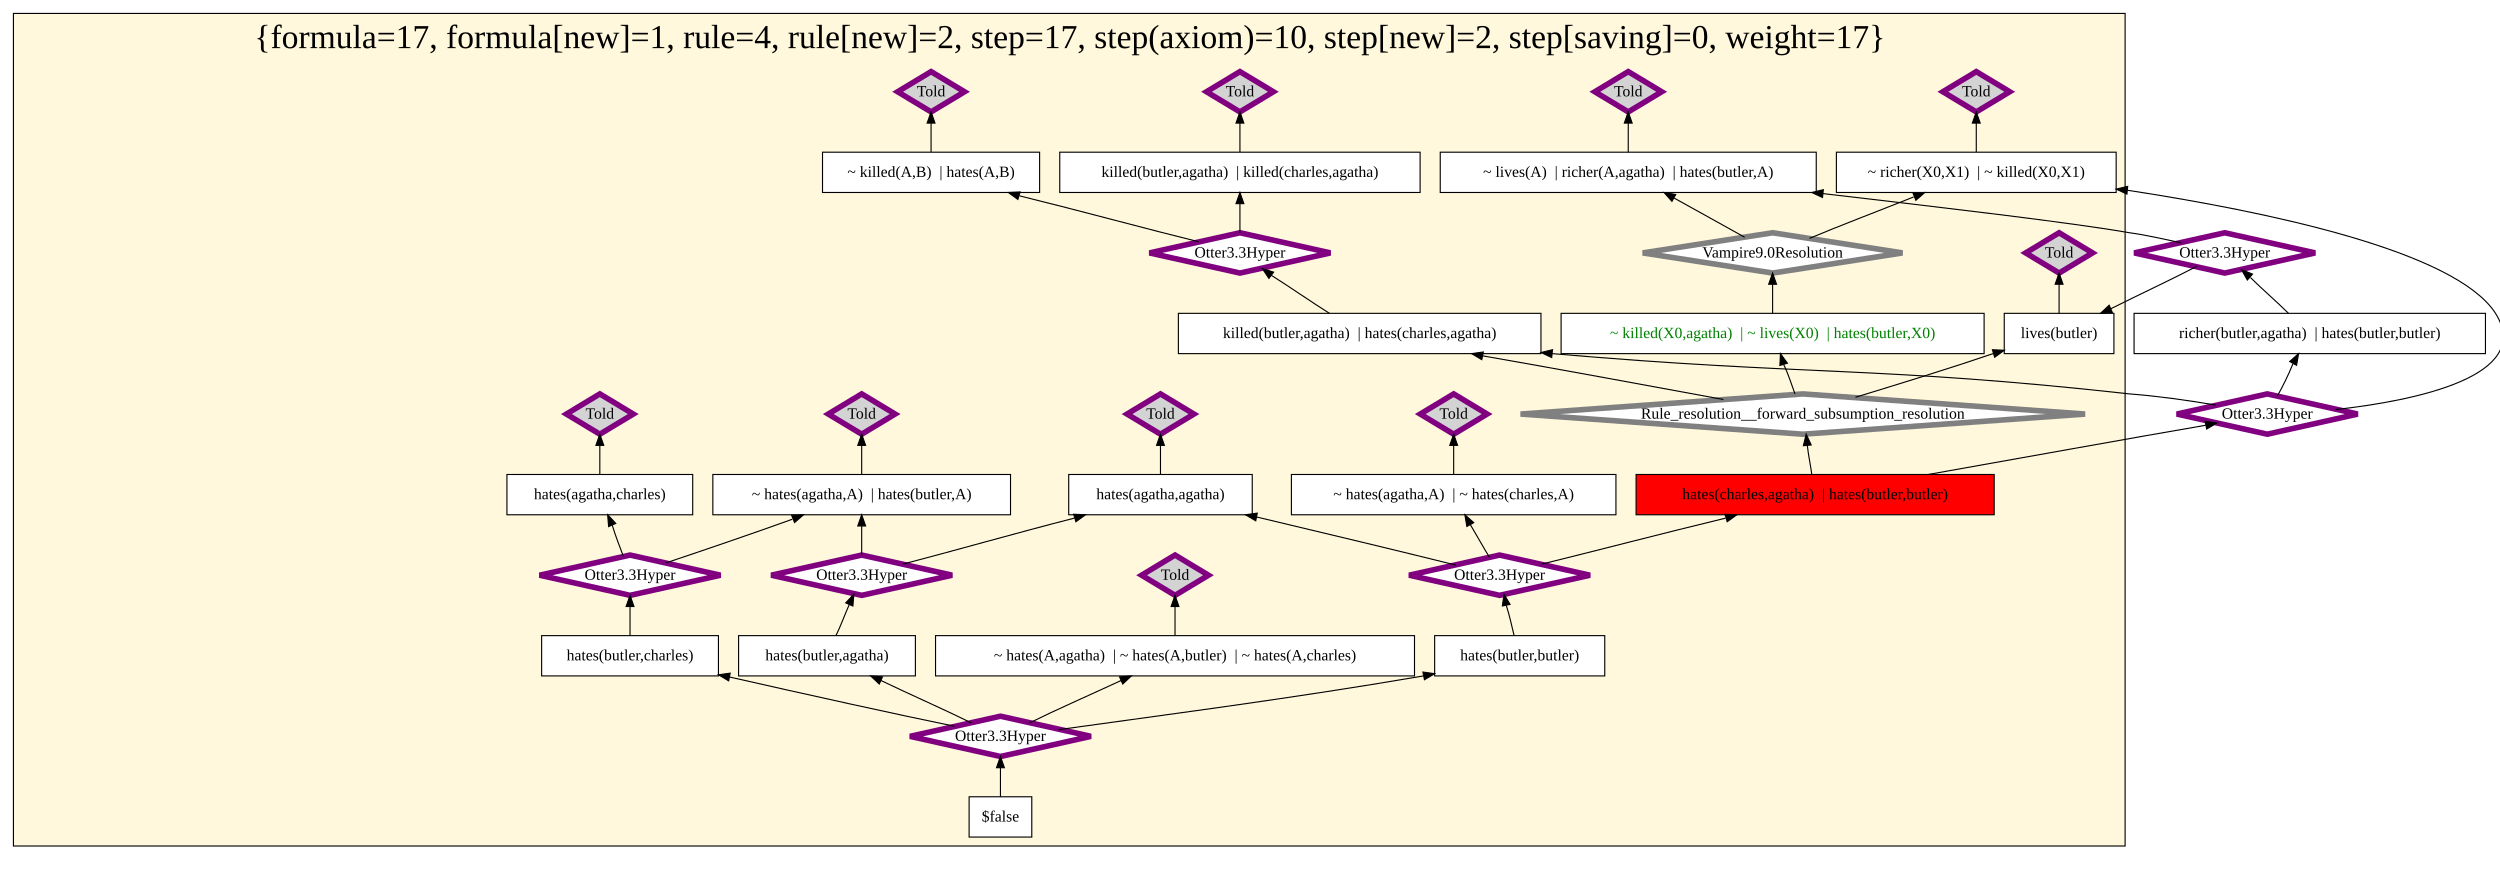
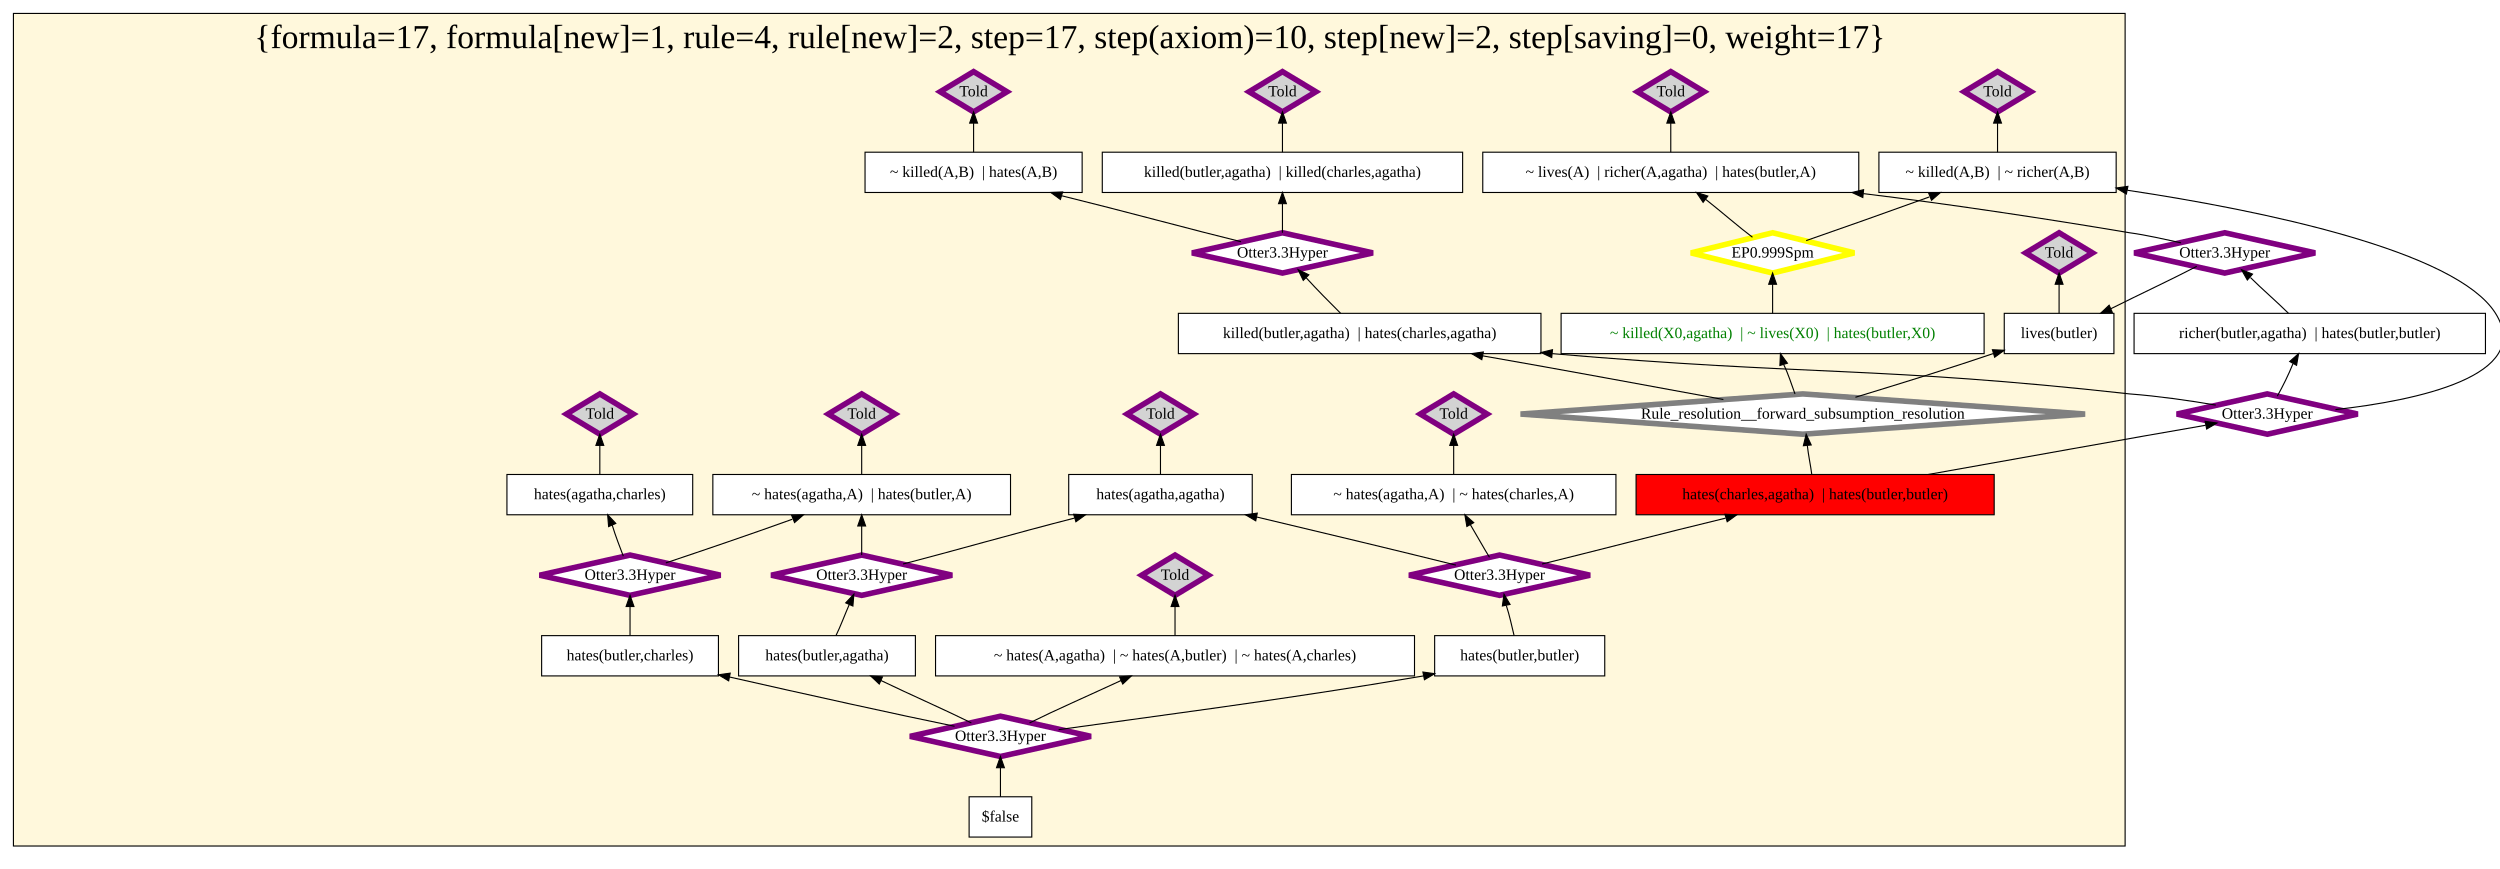
<svg xmlns="http://www.w3.org/2000/svg" xmlns:xlink="http://www.w3.org/1999/xlink" width="2234pt" height="776pt" viewBox="0.00 0.00 2234.00 776.00">
  <g id="graph0" class="graph" transform="scale(1 1) rotate(0) translate(4 772)">
    <polygon style="fill:white;stroke:white;" points="-4,4 -4,-772 2230,-772 2230,4 -4,4" />
    <g id="cluster2" class="cluster">
      <polygon style="fill:cornsilk;stroke:black;" points="8,-16 8,-760 1895,-760 1895,-16 8,-16" />
      <text text-anchor="middle" x="952" y="-729" style="font-family:Times New Roman;font-size:30.00;">{formula=17, formula[new]=1, rule=4, rule[new]=2, step=17, step(axiom)=10, step[new]=2, step[saving]=0, weight=17}</text>
    </g>
    <g id="node1" class="node">
      <a xlink:href="http://inference-web.org/proofs/tptp/Solutions/PUZ/PUZ001-1/Vampire---9.0/answer.owl#ns_2_conclusion" xlink:title="lives(butler)">
        <polygon style="fill:white;stroke:black;" points="1885,-492 1787,-492 1787,-456 1885,-456 1885,-492" />
        <text text-anchor="middle" x="1836" y="-469.9" style="font-family:Times New Roman;font-size:14.00;">lives(butler)</text>
      </a>
    </g>
-     <g id="node54" class="node">
+     <g id="node74" class="node">
      <a xlink:href="http://browser.inference-web.org/iwbrowser/BrowseNodeSet?url=http%3A%2F%2Finference-web.org%2Fproofs%2Ftptp%2FSolutions%2FPUZ%2FPUZ001-1%2FOtter---3.3%2Fanswer.owl%23ns_8" xlink:title="Told">
        <polygon style="fill:lightgrey;stroke:purple;stroke-width:5;" points="1836,-564 1806.12,-546 1836,-528 1865.88,-546 1836,-564" />
        <text text-anchor="middle" x="1836" y="-541.9" style="font-family:Times New Roman;font-size:14.00;">Told</text>
      </a>
    </g>
-     <g id="edge50" class="edge">
+     <g id="edge78" class="edge">
      <path style="fill:none;stroke:black;" d="M1836,-492C1836,-500 1836,-509 1836,-518" />
      <polygon style="fill:black;stroke:black;" points="1832.5,-518 1836,-528 1839.5,-518 1832.5,-518" />
    </g>
    <g id="node2" class="node">
      <a xlink:href="http://inference-web.org/proofs/tptp/Solutions/PUZ/PUZ001-1/Vampire---9.0/answer.owl#ns_35_conclusion" xlink:title="hates(charles,agatha)  | hates(butler,butler)">
        <polygon style="fill:red;stroke:black;" points="1778,-348 1458,-348 1458,-312 1778,-312 1778,-348" />
        <text text-anchor="middle" x="1618" y="-325.9" style="font-family:Times New Roman;font-size:14.00;">hates(charles,agatha)  | hates(butler,butler)</text>
      </a>
    </g>
    <g id="node60" class="node">
+       <a xlink:href="http://browser.inference-web.org/iwbrowser/BrowseNodeSet?url=http%3A%2F%2Finference-web.org%2Fproofs%2Ftptp%2FSolutions%2FPUZ%2FPUZ001-1%2FOtter---3.3%2Fanswer.owl%23ns_20" xlink:title="Otter3.3Hyper">
+         <polygon style="fill:white;stroke:purple;stroke-width:5;" points="2022,-420 1941.2,-402 2022,-384 2102.8,-402 2022,-420" />
+         <text text-anchor="middle" x="2022" y="-397.9" style="font-family:Times New Roman;font-size:14.00;">Otter3.3Hyper</text>
+       </a>
+     </g>
+     <g id="edge56" class="edge">
+       <path style="fill:none;stroke:black;" d="M1719,-348C1798,-362 1903,-381 1967,-392" />
+       <polygon style="fill:black;stroke:black;" points="1966.51,-395.471 1977,-394 1967.88,-388.607 1966.51,-395.471" />
+     </g>
+     <g id="node69" class="node">
      <a xlink:href="http://browser.inference-web.org/iwbrowser/BrowseNodeSet?url=http%3A%2F%2Finference-web.org%2Fproofs%2Ftptp%2FSolutions%2FPUZ%2FPUZ001-1%2FVampire---9.0%2Fanswer.owl%23ns_35" xlink:title="Rule_resolution__forward_subsumption_resolution">
        <polygon style="fill:white;stroke:grey;stroke-width:5;" points="1607,-420 1354.76,-402 1607,-384 1859.24,-402 1607,-420" />
        <text text-anchor="middle" x="1607" y="-397.9" style="font-family:Times New Roman;font-size:14.00;">Rule_resolution__forward_subsumption_resolution</text>
      </a>
    </g>
-     <g id="edge58" class="edge">
+     <g id="edge70" class="edge">
      <path style="fill:none;stroke:black;" d="M1615,-348C1614,-356 1612,-365 1611,-374" />
      <polygon style="fill:black;stroke:black;" points="1607.51,-373.701 1610,-384 1614.48,-374.398 1607.51,-373.701" />
-     </g>
-     <g id="node75" class="node">
-       <a xlink:href="http://browser.inference-web.org/iwbrowser/BrowseNodeSet?url=http%3A%2F%2Finference-web.org%2Fproofs%2Ftptp%2FSolutions%2FPUZ%2FPUZ001-1%2FOtter---3.3%2Fanswer.owl%23ns_20" xlink:title="Otter3.3Hyper">
-         <polygon style="fill:white;stroke:purple;stroke-width:5;" points="2022,-420 1941.2,-402 2022,-384 2102.8,-402 2022,-420" />
-         <text text-anchor="middle" x="2022" y="-397.9" style="font-family:Times New Roman;font-size:14.00;">Otter3.3Hyper</text>
-       </a>
-     </g>
-     <g id="edge78" class="edge">
-       <path style="fill:none;stroke:black;" d="M1719,-348C1798,-362 1903,-381 1967,-392" />
-       <polygon style="fill:black;stroke:black;" points="1966.51,-395.471 1977,-394 1967.88,-388.607 1966.51,-395.471" />
    </g>
    <g id="node3" class="node">
      <a xlink:href="http://inference-web.org/proofs/tptp/Solutions/PUZ/PUZ001-1/Otter---3.3/answer.owl#ns_18_conclusion" xlink:title="killed(butler,agatha)  | hates(charles,agatha)">
        <polygon style="fill:white;stroke:black;" points="1373,-492 1049,-492 1049,-456 1373,-456 1373,-492" />
        <text text-anchor="middle" x="1211" y="-469.9" style="font-family:Times New Roman;font-size:14.00;">killed(butler,agatha)  | hates(charles,agatha)</text>
      </a>
    </g>
-     <g id="node46" class="node">
+     <g id="node76" class="node">
      <a xlink:href="http://browser.inference-web.org/iwbrowser/BrowseNodeSet?url=http%3A%2F%2Finference-web.org%2Fproofs%2Ftptp%2FSolutions%2FPUZ%2FPUZ001-1%2FOtter---3.3%2Fanswer.owl%23ns_18" xlink:title="Otter3.3Hyper">
-         <polygon style="fill:white;stroke:purple;stroke-width:5;" points="1104,-564 1023.2,-546 1104,-528 1184.8,-546 1104,-564" />
-         <text text-anchor="middle" x="1104" y="-541.9" style="font-family:Times New Roman;font-size:14.00;">Otter3.3Hyper</text>
-       </a>
-     </g>
-     <g id="edge40" class="edge">
-       <path style="fill:none;stroke:black;" d="M1184,-492C1168,-502 1148,-516 1132,-526" />
-       <polygon style="fill:black;stroke:black;" points="1129.9,-523.2 1124,-532 1134.1,-528.8 1129.9,-523.2" />
+         <polygon style="fill:white;stroke:purple;stroke-width:5;" points="1142,-564 1061.2,-546 1142,-528 1222.8,-546 1142,-564" />
+         <text text-anchor="middle" x="1142" y="-541.9" style="font-family:Times New Roman;font-size:14.00;">Otter3.3Hyper</text>
+       </a>
+     </g>
+     <g id="edge80" class="edge">
+       <path style="fill:none;stroke:black;" d="M1194,-492C1184,-502 1173,-513 1163,-524" />
+       <polygon style="fill:black;stroke:black;" points="1160.6,-521.454 1156,-531 1165.55,-526.404 1160.6,-521.454" />
    </g>
    <g id="node4" class="node">
+       <a xlink:href="http://inference-web.org/proofs/tptp/Solutions/PUZ/PUZ001-1/Vampire---9.0/answer.owl#ns_17_conclusion" xlink:title="~ killed(X0,agatha)  | ~ lives(X0)  | hates(butler,X0)">
+         <polygon style="fill:white;stroke:black;" points="1769,-492 1391,-492 1391,-456 1769,-456 1769,-492" />
+         <text text-anchor="middle" x="1580" y="-469.9" style="font-family:Times New Roman;font-size:14.00;fill:green;">~ killed(X0,agatha)  | ~ lives(X0)  | hates(butler,X0)</text>
+       </a>
+     </g>
+     <g id="node39" class="node">
+       <a xlink:href="http://browser.inference-web.org/iwbrowser/BrowseNodeSet?url=http%3A%2F%2Finference-web.org%2Fproofs%2Ftptp%2FSolutions%2FPUZ%2FPUZ001-1%2FEP---1.1pre%2Fanswer.owl%23ns_14" xlink:title="EP0.999Spm">
+         <polygon style="fill:white;stroke:yellow;stroke-width:5;" points="1580,-564 1507.04,-546 1580,-528 1652.96,-546 1580,-564" />
+         <text text-anchor="middle" x="1580" y="-541.9" style="font-family:Times New Roman;font-size:14.00;">EP0.999Spm</text>
+       </a>
+     </g>
+     <g id="edge26" class="edge">
+       <path style="fill:none;stroke:black;" d="M1580,-492C1580,-500 1580,-509 1580,-518" />
+       <polygon style="fill:black;stroke:black;" points="1576.5,-518 1580,-528 1583.5,-518 1576.5,-518" />
+     </g>
+     <g id="node5" class="node">
      <a xlink:href="http://inference-web.org/proofs/tptp/Solutions/PUZ/PUZ001-1/Otter---3.3/answer.owl#ns_5_conclusion" xlink:title="~ hates(agatha,A)  | hates(butler,A)">
        <polygon style="fill:white;stroke:black;" points="899,-348 633,-348 633,-312 899,-312 899,-348" />
        <text text-anchor="middle" x="766" y="-325.9" style="font-family:Times New Roman;font-size:14.00;">~ hates(agatha,A)  | hates(butler,A)</text>
      </a>
    </g>
-     <g id="node65" class="node">
+     <g id="node50" class="node">
      <a xlink:href="http://browser.inference-web.org/iwbrowser/BrowseNodeSet?url=http%3A%2F%2Finference-web.org%2Fproofs%2Ftptp%2FSolutions%2FPUZ%2FPUZ001-1%2FOtter---3.3%2Fanswer.owl%23ns_5" xlink:title="Told">
        <polygon style="fill:lightgrey;stroke:purple;stroke-width:5;" points="766,-420 736.12,-402 766,-384 795.88,-402 766,-420" />
        <text text-anchor="middle" x="766" y="-397.9" style="font-family:Times New Roman;font-size:14.00;">Told</text>
      </a>
    </g>
-     <g id="edge66" class="edge">
+     <g id="edge42" class="edge">
      <path style="fill:none;stroke:black;" d="M766,-348C766,-356 766,-365 766,-374" />
      <polygon style="fill:black;stroke:black;" points="762.5,-374 766,-384 769.5,-374 762.5,-374" />
-     </g>
-     <g id="node5" class="node">
-       <a xlink:href="http://inference-web.org/proofs/tptp/Solutions/PUZ/PUZ001-1/Otter---3.3/answer.owl#ns_6_conclusion" xlink:title="~ lives(A)  | richer(A,agatha)  | hates(butler,A)">
-         <polygon style="fill:white;stroke:black;" points="1619,-636 1283,-636 1283,-600 1619,-600 1619,-636" />
-         <text text-anchor="middle" x="1451" y="-613.9" style="font-family:Times New Roman;font-size:14.00;">~ lives(A)  | richer(A,agatha)  | hates(butler,A)</text>
-       </a>
-     </g>
-     <g id="node73" class="node">
-       <a xlink:href="http://browser.inference-web.org/iwbrowser/BrowseNodeSet?url=http%3A%2F%2Finference-web.org%2Fproofs%2Ftptp%2FSolutions%2FPUZ%2FPUZ001-1%2FOtter---3.3%2Fanswer.owl%23ns_6" xlink:title="Told">
-         <polygon style="fill:lightgrey;stroke:purple;stroke-width:5;" points="1451,-708 1421.12,-690 1451,-672 1480.88,-690 1451,-708" />
-         <text text-anchor="middle" x="1451" y="-685.9" style="font-family:Times New Roman;font-size:14.00;">Told</text>
-       </a>
-     </g>
-     <g id="edge76" class="edge">
-       <path style="fill:none;stroke:black;" d="M1451,-636C1451,-644 1451,-653 1451,-662" />
-       <polygon style="fill:black;stroke:black;" points="1447.5,-662 1451,-672 1454.5,-662 1447.5,-662" />
    </g>
    <g id="node6" class="node">
      <a xlink:href="http://inference-web.org/proofs/tptp/Solutions/PUZ/PUZ001-1/Otter---3.3/answer.owl#ns_17_conclusion" xlink:title="hates(butler,charles)">
        <polygon style="fill:white;stroke:black;" points="638,-204 480,-204 480,-168 638,-168 638,-204" />
        <text text-anchor="middle" x="559" y="-181.9" style="font-family:Times New Roman;font-size:14.00;">hates(butler,charles)</text>
      </a>
    </g>
-     <g id="node21" class="node">
+     <g id="node25" class="node">
      <a xlink:href="http://browser.inference-web.org/iwbrowser/BrowseNodeSet?url=http%3A%2F%2Finference-web.org%2Fproofs%2Ftptp%2FSolutions%2FPUZ%2FPUZ001-1%2FOtter---3.3%2Fanswer.owl%23ns_17" xlink:title="Otter3.3Hyper">
        <polygon style="fill:white;stroke:purple;stroke-width:5;" points="559,-276 478.198,-258 559,-240 639.802,-258 559,-276" />
        <text text-anchor="middle" x="559" y="-253.9" style="font-family:Times New Roman;font-size:14.00;">Otter3.3Hyper</text>
      </a>
    </g>
-     <g id="edge4" class="edge">
+     <g id="edge8" class="edge">
      <path style="fill:none;stroke:black;" d="M559,-204C559,-212 559,-221 559,-230" />
      <polygon style="fill:black;stroke:black;" points="555.5,-230 559,-240 562.5,-230 555.5,-230" />
    </g>
    <g id="node7" class="node">
      <a xlink:href="http://inference-web.org/proofs/tptp/Solutions/PUZ/PUZ001-1/Otter---3.3/answer.owl#ns_14_conclusion" xlink:title="richer(butler,agatha)  | hates(butler,butler)">
        <polygon style="fill:white;stroke:black;" points="2217,-492 1903,-492 1903,-456 2217,-456 2217,-492" />
        <text text-anchor="middle" x="2060" y="-469.9" style="font-family:Times New Roman;font-size:14.00;">richer(butler,agatha)  | hates(butler,butler)</text>
      </a>
    </g>
-     <g id="node42" class="node">
+     <g id="node65" class="node">
      <a xlink:href="http://browser.inference-web.org/iwbrowser/BrowseNodeSet?url=http%3A%2F%2Finference-web.org%2Fproofs%2Ftptp%2FSolutions%2FPUZ%2FPUZ001-1%2FOtter---3.3%2Fanswer.owl%23ns_14" xlink:title="Otter3.3Hyper">
        <polygon style="fill:white;stroke:purple;stroke-width:5;" points="1984,-564 1903.2,-546 1984,-528 2064.8,-546 1984,-564" />
        <text text-anchor="middle" x="1984" y="-541.9" style="font-family:Times New Roman;font-size:14.00;">Otter3.3Hyper</text>
      </a>
    </g>
-     <g id="edge34" class="edge">
+     <g id="edge64" class="edge">
      <path style="fill:none;stroke:black;" d="M2041,-492C2031,-502 2017,-514 2007,-524" />
      <polygon style="fill:black;stroke:black;" points="2004.22,-521.781 1999,-531 2008.83,-527.049 2004.22,-521.781" />
    </g>
    <g id="node8" class="node">
      <a xlink:href="http://inference-web.org/proofs/tptp/Solutions/PUZ/PUZ001-1/Otter---3.3/answer.owl#ns_16_conclusion" xlink:title="hates(butler,agatha)">
        <polygon style="fill:white;stroke:black;" points="814,-204 656,-204 656,-168 814,-168 814,-204" />
        <text text-anchor="middle" x="735" y="-181.9" style="font-family:Times New Roman;font-size:14.00;">hates(butler,agatha)</text>
      </a>
    </g>
-     <g id="node56" class="node">
+     <g id="node29" class="node">
      <a xlink:href="http://browser.inference-web.org/iwbrowser/BrowseNodeSet?url=http%3A%2F%2Finference-web.org%2Fproofs%2Ftptp%2FSolutions%2FPUZ%2FPUZ001-1%2FOtter---3.3%2Fanswer.owl%23ns_16" xlink:title="Otter3.3Hyper">
        <polygon style="fill:white;stroke:purple;stroke-width:5;" points="766,-276 685.198,-258 766,-240 846.802,-258 766,-276" />
        <text text-anchor="middle" x="766" y="-253.9" style="font-family:Times New Roman;font-size:14.00;">Otter3.3Hyper</text>
      </a>
    </g>
-     <g id="edge52" class="edge">
+     <g id="edge14" class="edge">
      <path style="fill:none;stroke:black;" d="M743,-204C747,-212 751,-223 755,-232" />
      <polygon style="fill:black;stroke:black;" points="751.74,-233.283 759,-241 758.137,-230.44 751.74,-233.283" />
    </g>
    <g id="node9" class="node">
+       <a xlink:href="http://inference-web.org/proofs/tptp/Solutions/PUZ/PUZ001-1/Otter---3.3/answer.owl#ns_1_conclusion" xlink:title="~ killed(A,B)  | ~ richer(A,B)">
+         <polygon style="fill:white;stroke:black;" points="1887,-636 1675,-636 1675,-600 1887,-600 1887,-636" />
+         <text text-anchor="middle" x="1781" y="-613.9" style="font-family:Times New Roman;font-size:14.00;">~ killed(A,B)  | ~ richer(A,B)</text>
+       </a>
+     </g>
+     <g id="node33" class="node">
+       <a xlink:href="http://browser.inference-web.org/iwbrowser/BrowseNodeSet?url=http%3A%2F%2Finference-web.org%2Fproofs%2Ftptp%2FSolutions%2FPUZ%2FPUZ001-1%2FOtter---3.3%2Fanswer.owl%23ns_1" xlink:title="Told">
+         <polygon style="fill:lightgrey;stroke:purple;stroke-width:5;" points="1781,-708 1751.12,-690 1781,-672 1810.88,-690 1781,-708" />
+         <text text-anchor="middle" x="1781" y="-685.9" style="font-family:Times New Roman;font-size:14.00;">Told</text>
+       </a>
+     </g>
+     <g id="edge20" class="edge">
+       <path style="fill:none;stroke:black;" d="M1781,-636C1781,-644 1781,-653 1781,-662" />
+       <polygon style="fill:black;stroke:black;" points="1777.5,-662 1781,-672 1784.5,-662 1777.5,-662" />
+     </g>
+     <g id="node10" class="node">
+       <a xlink:href="http://inference-web.org/proofs/tptp/Solutions/PUZ/PUZ001-1/Otter---3.3/answer.owl#ns_6_conclusion" xlink:title="~ lives(A)  | richer(A,agatha)  | hates(butler,A)">
+         <polygon style="fill:white;stroke:black;" points="1657,-636 1321,-636 1321,-600 1657,-600 1657,-636" />
+         <text text-anchor="middle" x="1489" y="-613.9" style="font-family:Times New Roman;font-size:14.00;">~ lives(A)  | richer(A,agatha)  | hates(butler,A)</text>
+       </a>
+     </g>
+     <g id="node37" class="node">
+       <a xlink:href="http://browser.inference-web.org/iwbrowser/BrowseNodeSet?url=http%3A%2F%2Finference-web.org%2Fproofs%2Ftptp%2FSolutions%2FPUZ%2FPUZ001-1%2FOtter---3.3%2Fanswer.owl%23ns_6" xlink:title="Told">
+         <polygon style="fill:lightgrey;stroke:purple;stroke-width:5;" points="1489,-708 1459.12,-690 1489,-672 1518.88,-690 1489,-708" />
+         <text text-anchor="middle" x="1489" y="-685.9" style="font-family:Times New Roman;font-size:14.00;">Told</text>
+       </a>
+     </g>
+     <g id="edge24" class="edge">
+       <path style="fill:none;stroke:black;" d="M1489,-636C1489,-644 1489,-653 1489,-662" />
+       <polygon style="fill:black;stroke:black;" points="1485.5,-662 1489,-672 1492.5,-662 1485.5,-662" />
+     </g>
+     <g id="node11" class="node">
      <a xlink:href="http://inference-web.org/proofs/tptp/Solutions/PUZ/PUZ001-1/Otter---3.3/answer.owl#ns_3_conclusion" xlink:title="~ hates(A,agatha)  | ~ hates(A,butler)  | ~ hates(A,charles)">
        <polygon style="fill:white;stroke:black;" points="1260,-204 832,-204 832,-168 1260,-168 1260,-204" />
        <text text-anchor="middle" x="1046" y="-181.9" style="font-family:Times New Roman;font-size:14.00;">~ hates(A,agatha)  | ~ hates(A,butler)  | ~ hates(A,charles)</text>
      </a>
    </g>
-     <g id="node25" class="node">
+     <g id="node43" class="node">
      <a xlink:href="http://browser.inference-web.org/iwbrowser/BrowseNodeSet?url=http%3A%2F%2Finference-web.org%2Fproofs%2Ftptp%2FSolutions%2FPUZ%2FPUZ001-1%2FOtter---3.3%2Fanswer.owl%23ns_3" xlink:title="Told">
        <polygon style="fill:lightgrey;stroke:purple;stroke-width:5;" points="1046,-276 1016.12,-258 1046,-240 1075.88,-258 1046,-276" />
        <text text-anchor="middle" x="1046" y="-253.9" style="font-family:Times New Roman;font-size:14.00;">Told</text>
      </a>
    </g>
-     <g id="edge10" class="edge">
+     <g id="edge32" class="edge">
      <path style="fill:none;stroke:black;" d="M1046,-204C1046,-212 1046,-221 1046,-230" />
      <polygon style="fill:black;stroke:black;" points="1042.5,-230 1046,-240 1049.5,-230 1042.5,-230" />
    </g>
-     <g id="node10" class="node">
+     <g id="node12" class="node">
      <a xlink:href="http://inference-web.org/proofs/tptp/Solutions/PUZ/PUZ001-1/Otter---3.3/answer.owl#ns_10_conclusion" xlink:title="hates(agatha,agatha)">
        <polygon style="fill:white;stroke:black;" points="1115,-348 951,-348 951,-312 1115,-312 1115,-348" />
        <text text-anchor="middle" x="1033" y="-325.9" style="font-family:Times New Roman;font-size:14.00;">hates(agatha,agatha)</text>
      </a>
    </g>
-     <g id="node71" class="node">
+     <g id="node19" class="node">
      <a xlink:href="http://browser.inference-web.org/iwbrowser/BrowseNodeSet?url=http%3A%2F%2Finference-web.org%2Fproofs%2Ftptp%2FSolutions%2FPUZ%2FPUZ001-1%2FOtter---3.3%2Fanswer.owl%23ns_10" xlink:title="Told">
        <polygon style="fill:lightgrey;stroke:purple;stroke-width:5;" points="1033,-420 1003.12,-402 1033,-384 1062.88,-402 1033,-420" />
        <text text-anchor="middle" x="1033" y="-397.9" style="font-family:Times New Roman;font-size:14.00;">Told</text>
      </a>
    </g>
-     <g id="edge74" class="edge">
+     <g id="edge2" class="edge">
      <path style="fill:none;stroke:black;" d="M1033,-348C1033,-356 1033,-365 1033,-374" />
      <polygon style="fill:black;stroke:black;" points="1029.5,-374 1033,-384 1036.5,-374 1029.5,-374" />
    </g>
-     <g id="node11" class="node">
+     <g id="node13" class="node">
      <a xlink:href="http://inference-web.org/proofs/tptp/Solutions/PUZ/PUZ001-1/Otter---3.3/answer.owl#ns_11_conclusion" xlink:title="hates(agatha,charles)">
        <polygon style="fill:white;stroke:black;" points="615,-348 449,-348 449,-312 615,-312 615,-348" />
        <text text-anchor="middle" x="532" y="-325.9" style="font-family:Times New Roman;font-size:14.00;">hates(agatha,charles)</text>
      </a>
    </g>
-     <g id="node50" class="node">
+     <g id="node23" class="node">
      <a xlink:href="http://browser.inference-web.org/iwbrowser/BrowseNodeSet?url=http%3A%2F%2Finference-web.org%2Fproofs%2Ftptp%2FSolutions%2FPUZ%2FPUZ001-1%2FOtter---3.3%2Fanswer.owl%23ns_11" xlink:title="Told">
        <polygon style="fill:lightgrey;stroke:purple;stroke-width:5;" points="532,-420 502.12,-402 532,-384 561.88,-402 532,-420" />
        <text text-anchor="middle" x="532" y="-397.9" style="font-family:Times New Roman;font-size:14.00;">Told</text>
      </a>
    </g>
-     <g id="edge46" class="edge">
+     <g id="edge6" class="edge">
      <path style="fill:none;stroke:black;" d="M532,-348C532,-356 532,-365 532,-374" />
      <polygon style="fill:black;stroke:black;" points="528.5,-374 532,-384 535.5,-374 528.5,-374" />
    </g>
-     <g id="node12" class="node">
+     <g id="node14" class="node">
+       <a xlink:href="http://inference-web.org/proofs/tptp/Solutions/PUZ/PUZ001-1/Otter---3.3/answer.owl#ns_2_conclusion" xlink:title="~ hates(agatha,A)  | ~ hates(charles,A)">
+         <polygon style="fill:white;stroke:black;" points="1440,-348 1150,-348 1150,-312 1440,-312 1440,-348" />
+         <text text-anchor="middle" x="1295" y="-325.9" style="font-family:Times New Roman;font-size:14.00;">~ hates(agatha,A)  | ~ hates(charles,A)</text>
+       </a>
+     </g>
+     <g id="node58" class="node">
+       <a xlink:href="http://browser.inference-web.org/iwbrowser/BrowseNodeSet?url=http%3A%2F%2Finference-web.org%2Fproofs%2Ftptp%2FSolutions%2FPUZ%2FPUZ001-1%2FOtter---3.3%2Fanswer.owl%23ns_2" xlink:title="Told">
+         <polygon style="fill:lightgrey;stroke:purple;stroke-width:5;" points="1295,-420 1265.12,-402 1295,-384 1324.88,-402 1295,-420" />
+         <text text-anchor="middle" x="1295" y="-397.9" style="font-family:Times New Roman;font-size:14.00;">Told</text>
+       </a>
+     </g>
+     <g id="edge54" class="edge">
+       <path style="fill:none;stroke:black;" d="M1295,-348C1295,-356 1295,-365 1295,-374" />
+       <polygon style="fill:black;stroke:black;" points="1291.5,-374 1295,-384 1298.5,-374 1291.5,-374" />
+     </g>
+     <g id="node15" class="node">
      <a xlink:href="http://inference-web.org/proofs/tptp/Solutions/PUZ/PUZ001-1/Otter---3.3/answer.owl#ns_21_conclusion" xlink:title="hates(butler,butler)">
        <polygon style="fill:white;stroke:black;" points="1430,-204 1278,-204 1278,-168 1430,-168 1430,-204" />
        <text text-anchor="middle" x="1354" y="-181.9" style="font-family:Times New Roman;font-size:14.00;">hates(butler,butler)</text>
      </a>
    </g>
-     <g id="node29" class="node">
+     <g id="node45" class="node">
      <a xlink:href="http://browser.inference-web.org/iwbrowser/BrowseNodeSet?url=http%3A%2F%2Finference-web.org%2Fproofs%2Ftptp%2FSolutions%2FPUZ%2FPUZ001-1%2FOtter---3.3%2Fanswer.owl%23ns_21" xlink:title="Otter3.3Hyper">
        <polygon style="fill:white;stroke:purple;stroke-width:5;" points="1336,-276 1255.2,-258 1336,-240 1416.8,-258 1336,-276" />
        <text text-anchor="middle" x="1336" y="-253.9" style="font-family:Times New Roman;font-size:14.00;">Otter3.3Hyper</text>
      </a>
    </g>
-     <g id="edge14" class="edge">
+     <g id="edge34" class="edge">
      <path style="fill:none;stroke:black;" d="M1349,-204C1347,-212 1345,-222 1342,-231" />
      <polygon style="fill:black;stroke:black;" points="1338.53,-230.508 1340,-241 1345.39,-231.881 1338.53,-230.508" />
    </g>
-     <g id="node13" class="node">
-       <a xlink:href="http://inference-web.org/proofs/tptp/Solutions/PUZ/PUZ001-1/Otter---3.3/answer.owl#ns_2_conclusion" xlink:title="~ hates(agatha,A)  | ~ hates(charles,A)">
-         <polygon style="fill:white;stroke:black;" points="1440,-348 1150,-348 1150,-312 1440,-312 1440,-348" />
-         <text text-anchor="middle" x="1295" y="-325.9" style="font-family:Times New Roman;font-size:14.00;">~ hates(agatha,A)  | ~ hates(charles,A)</text>
-       </a>
-     </g>
-     <g id="node52" class="node">
-       <a xlink:href="http://browser.inference-web.org/iwbrowser/BrowseNodeSet?url=http%3A%2F%2Finference-web.org%2Fproofs%2Ftptp%2FSolutions%2FPUZ%2FPUZ001-1%2FOtter---3.3%2Fanswer.owl%23ns_2" xlink:title="Told">
-         <polygon style="fill:lightgrey;stroke:purple;stroke-width:5;" points="1295,-420 1265.12,-402 1295,-384 1324.88,-402 1295,-420" />
-         <text text-anchor="middle" x="1295" y="-397.9" style="font-family:Times New Roman;font-size:14.00;">Told</text>
-       </a>
-     </g>
-     <g id="edge48" class="edge">
-       <path style="fill:none;stroke:black;" d="M1295,-348C1295,-356 1295,-365 1295,-374" />
-       <polygon style="fill:black;stroke:black;" points="1291.5,-374 1295,-384 1298.5,-374 1291.5,-374" />
-     </g>
-     <g id="node14" class="node">
-       <a xlink:href="http://inference-web.org/proofs/tptp/Solutions/PUZ/PUZ001-1/Vampire---9.0/answer.owl#ns_17_conclusion" xlink:title="~ killed(X0,agatha)  | ~ lives(X0)  | hates(butler,X0)">
-         <polygon style="fill:white;stroke:black;" points="1769,-492 1391,-492 1391,-456 1769,-456 1769,-492" />
-         <text text-anchor="middle" x="1580" y="-469.9" style="font-family:Times New Roman;font-size:14.00;fill:green;">~ killed(X0,agatha)  | ~ lives(X0)  | hates(butler,X0)</text>
-       </a>
-     </g>
-     <g id="node67" class="node">
-       <a xlink:href="http://browser.inference-web.org/iwbrowser/BrowseNodeSet?url=http%3A%2F%2Finference-web.org%2Fproofs%2Ftptp%2FSolutions%2FPUZ%2FPUZ001-1%2FVampire---9.0%2Fanswer.owl%23ns_17" xlink:title="Vampire9.0Resolution">
-         <polygon style="fill:white;stroke:grey;stroke-width:5;" points="1580,-564 1463.95,-546 1580,-528 1696.05,-546 1580,-564" />
-         <text text-anchor="middle" x="1580" y="-541.9" style="font-family:Times New Roman;font-size:14.00;">Vampire9.0Resolution</text>
-       </a>
-     </g>
-     <g id="edge68" class="edge">
-       <path style="fill:none;stroke:black;" d="M1580,-492C1580,-500 1580,-509 1580,-518" />
-       <polygon style="fill:black;stroke:black;" points="1576.5,-518 1580,-528 1583.5,-518 1576.5,-518" />
-     </g>
-     <g id="node15" class="node">
-       <a xlink:href="http://inference-web.org/proofs/tptp/Solutions/PUZ/PUZ001-1/Vampire---9.0/answer.owl#ns_13_conclusion" xlink:title="~ richer(X0,X1)  | ~ killed(X0,X1)">
-         <polygon style="fill:white;stroke:black;" points="1887,-636 1637,-636 1637,-600 1887,-600 1887,-636" />
-         <text text-anchor="middle" x="1762" y="-613.9" style="font-family:Times New Roman;font-size:14.00;">~ richer(X0,X1)  | ~ killed(X0,X1)</text>
-       </a>
-     </g>
-     <g id="node27" class="node">
-       <a xlink:href="http://browser.inference-web.org/iwbrowser/BrowseNodeSet?url=http%3A%2F%2Finference-web.org%2Fproofs%2Ftptp%2FSolutions%2FPUZ%2FPUZ001-1%2FOtter---3.3%2Fanswer.owl%23ns_1" xlink:title="Told">
-         <polygon style="fill:lightgrey;stroke:purple;stroke-width:5;" points="1762,-708 1732.12,-690 1762,-672 1791.88,-690 1762,-708" />
-         <text text-anchor="middle" x="1762" y="-685.9" style="font-family:Times New Roman;font-size:14.00;">Told</text>
-       </a>
-     </g>
-     <g id="edge12" class="edge">
-       <path style="fill:none;stroke:black;" d="M1762,-636C1762,-644 1762,-653 1762,-662" />
-       <polygon style="fill:black;stroke:black;" points="1758.5,-662 1762,-672 1765.5,-662 1758.5,-662" />
-     </g>
    <g id="node16" class="node">
-       <a xlink:href="http://inference-web.org/proofs/tptp/Solutions/PUZ/PUZ001-1/Otter---3.3/answer.owl#ns_4_conclusion" xlink:title="~ killed(A,B)  | hates(A,B)">
-         <polygon style="fill:white;stroke:black;" points="925,-636 731,-636 731,-600 925,-600 925,-636" />
-         <text text-anchor="middle" x="828" y="-613.9" style="font-family:Times New Roman;font-size:14.00;">~ killed(A,B)  | hates(A,B)</text>
-       </a>
-     </g>
-     <g id="node19" class="node">
-       <a xlink:href="http://browser.inference-web.org/iwbrowser/BrowseNodeSet?url=http%3A%2F%2Finference-web.org%2Fproofs%2Ftptp%2FSolutions%2FPUZ%2FPUZ001-1%2FOtter---3.3%2Fanswer.owl%23ns_4" xlink:title="Told">
-         <polygon style="fill:lightgrey;stroke:purple;stroke-width:5;" points="828,-708 798.12,-690 828,-672 857.88,-690 828,-708" />
-         <text text-anchor="middle" x="828" y="-685.9" style="font-family:Times New Roman;font-size:14.00;">Told</text>
-       </a>
-     </g>
-     <g id="edge2" class="edge">
-       <path style="fill:none;stroke:black;" d="M828,-636C828,-644 828,-653 828,-662" />
-       <polygon style="fill:black;stroke:black;" points="824.5,-662 828,-672 831.5,-662 824.5,-662" />
-     </g>
-     <g id="node17" class="node">
      <a xlink:href="http://inference-web.org/proofs/tptp/Solutions/PUZ/PUZ001-1/Otter---3.3/answer.owl#ns_23_conclusion" xlink:title="$false">
        <polygon style="fill:white;stroke:black;" points="918,-60 862,-60 862,-24 918,-24 918,-60" />
        <text text-anchor="middle" x="890" y="-37.9" style="font-family:Times New Roman;font-size:14.00;">$false</text>
      </a>
    </g>
-     <g id="node36" class="node">
+     <g id="node52" class="node">
      <a xlink:href="http://browser.inference-web.org/iwbrowser/BrowseNodeSet?url=http%3A%2F%2Finference-web.org%2Fproofs%2Ftptp%2FSolutions%2FPUZ%2FPUZ001-1%2FOtter---3.3%2Fanswer.owl%23answer" xlink:title="Otter3.3Hyper">
        <polygon style="fill:white;stroke:purple;stroke-width:5;" points="890,-132 809.198,-114 890,-96 970.802,-114 890,-132" />
        <text text-anchor="middle" x="890" y="-109.9" style="font-family:Times New Roman;font-size:14.00;">Otter3.3Hyper</text>
      </a>
    </g>
-     <g id="edge24" class="edge">
+     <g id="edge44" class="edge">
      <path style="fill:none;stroke:black;" d="M890,-60C890,-68 890,-77 890,-86" />
      <polygon style="fill:black;stroke:black;" points="886.5,-86 890,-96 893.5,-86 886.5,-86" />
    </g>
+     <g id="node17" class="node">
+       <a xlink:href="http://inference-web.org/proofs/tptp/Solutions/PUZ/PUZ001-1/Otter---3.3/answer.owl#ns_4_conclusion" xlink:title="~ killed(A,B)  | hates(A,B)">
+         <polygon style="fill:white;stroke:black;" points="963,-636 769,-636 769,-600 963,-600 963,-636" />
+         <text text-anchor="middle" x="866" y="-613.9" style="font-family:Times New Roman;font-size:14.00;">~ killed(A,B)  | hates(A,B)</text>
+       </a>
+     </g>
+     <g id="node21" class="node">
+       <a xlink:href="http://browser.inference-web.org/iwbrowser/BrowseNodeSet?url=http%3A%2F%2Finference-web.org%2Fproofs%2Ftptp%2FSolutions%2FPUZ%2FPUZ001-1%2FOtter---3.3%2Fanswer.owl%23ns_4" xlink:title="Told">
+         <polygon style="fill:lightgrey;stroke:purple;stroke-width:5;" points="866,-708 836.12,-690 866,-672 895.88,-690 866,-708" />
+         <text text-anchor="middle" x="866" y="-685.9" style="font-family:Times New Roman;font-size:14.00;">Told</text>
+       </a>
+     </g>
+     <g id="edge4" class="edge">
+       <path style="fill:none;stroke:black;" d="M866,-636C866,-644 866,-653 866,-662" />
+       <polygon style="fill:black;stroke:black;" points="862.5,-662 866,-672 869.5,-662 862.5,-662" />
+     </g>
    <g id="node18" class="node">
      <a xlink:href="http://inference-web.org/proofs/tptp/Solutions/PUZ/PUZ001-1/Otter---3.3/answer.owl#ns_12_conclusion" xlink:title="killed(butler,agatha)  | killed(charles,agatha)">
-         <polygon style="fill:white;stroke:black;" points="1265,-636 943,-636 943,-600 1265,-600 1265,-636" />
-         <text text-anchor="middle" x="1104" y="-613.9" style="font-family:Times New Roman;font-size:14.00;">killed(butler,agatha)  | killed(charles,agatha)</text>
-       </a>
-     </g>
-     <g id="node34" class="node">
+         <polygon style="fill:white;stroke:black;" points="1303,-636 981,-636 981,-600 1303,-600 1303,-636" />
+         <text text-anchor="middle" x="1142" y="-613.9" style="font-family:Times New Roman;font-size:14.00;">killed(butler,agatha)  | killed(charles,agatha)</text>
+       </a>
+     </g>
+     <g id="node35" class="node">
      <a xlink:href="http://browser.inference-web.org/iwbrowser/BrowseNodeSet?url=http%3A%2F%2Finference-web.org%2Fproofs%2Ftptp%2FSolutions%2FPUZ%2FPUZ001-1%2FOtter---3.3%2Fanswer.owl%23ns_12" xlink:title="Told">
-         <polygon style="fill:lightgrey;stroke:purple;stroke-width:5;" points="1104,-708 1074.12,-690 1104,-672 1133.88,-690 1104,-708" />
-         <text text-anchor="middle" x="1104" y="-685.9" style="font-family:Times New Roman;font-size:14.00;">Told</text>
+         <polygon style="fill:lightgrey;stroke:purple;stroke-width:5;" points="1142,-708 1112.12,-690 1142,-672 1171.88,-690 1142,-708" />
+         <text text-anchor="middle" x="1142" y="-685.9" style="font-family:Times New Roman;font-size:14.00;">Told</text>
      </a>
    </g>
    <g id="edge22" class="edge">
-       <path style="fill:none;stroke:black;" d="M1104,-636C1104,-644 1104,-653 1104,-662" />
-       <polygon style="fill:black;stroke:black;" points="1100.5,-662 1104,-672 1107.5,-662 1100.5,-662" />
-     </g>
-     <g id="edge8" class="edge">
+       <path style="fill:none;stroke:black;" d="M1142,-636C1142,-644 1142,-653 1142,-662" />
+       <polygon style="fill:black;stroke:black;" points="1138.5,-662 1142,-672 1145.5,-662 1138.5,-662" />
+     </g>
+     <g id="edge10" class="edge">
      <path style="fill:none;stroke:black;" d="M591,-269C621,-279 668,-295 704,-308" />
      <polygon style="fill:black;stroke:black;" points="703.415,-311.536 714,-312 706.015,-305.036 703.415,-311.536" />
    </g>
-     <g id="edge6" class="edge">
+     <g id="edge12" class="edge">
      <path style="fill:none;stroke:black;" d="M553,-275C550,-283 546,-293 543,-303" />
      <polygon style="fill:black;stroke:black;" points="539.863,-301.44 539,-312 546.26,-304.283 539.863,-301.44" />
    </g>
-     <g id="edge20" class="edge">
+     <g id="edge18" class="edge">
+       <path style="fill:none;stroke:black;" d="M766,-276C766,-284 766,-293 766,-302" />
+       <polygon style="fill:black;stroke:black;" points="762.5,-302 766,-312 769.5,-302 762.5,-302" />
+     </g>
+     <g id="edge16" class="edge">
+       <path style="fill:none;stroke:black;" d="M803,-268C842,-278 905,-296 956,-309" />
+       <polygon style="fill:black;stroke:black;" points="955.416,-312.479 966,-312 957.427,-305.774 955.416,-312.479" />
+     </g>
+     <g id="edge28" class="edge">
+       <path style="fill:none;stroke:black;" d="M1610,-557C1639,-567 1684,-583 1720,-596" />
+       <polygon style="fill:black;stroke:black;" points="1719.42,-599.536 1730,-600 1722.02,-593.036 1719.42,-599.536" />
+     </g>
+     <g id="edge30" class="edge">
+       <path style="fill:none;stroke:black;" d="M1562,-560C1550,-569 1534,-583 1520,-594" />
+       <polygon style="fill:black;stroke:black;" points="1517.9,-591.2 1512,-600 1522.1,-596.8 1517.9,-591.2" />
+     </g>
+     <g id="edge40" class="edge">
      <path style="fill:none;stroke:black;" d="M1374,-268C1415,-278 1484,-296 1538,-309" />
      <polygon style="fill:black;stroke:black;" points="1537.42,-312.479 1548,-312 1539.43,-305.774 1537.42,-312.479" />
    </g>
-     <g id="edge16" class="edge">
+     <g id="edge36" class="edge">
      <path style="fill:none;stroke:black;" d="M1297,-267C1253,-278 1178,-296 1119,-310" />
      <polygon style="fill:black;stroke:black;" points="1118.12,-306.607 1109,-312 1119.49,-313.471 1118.12,-306.607" />
    </g>
-     <g id="edge18" class="edge">
+     <g id="edge38" class="edge">
      <path style="fill:none;stroke:black;" d="M1327,-274C1322,-282 1316,-293 1310,-303" />
      <polygon style="fill:black;stroke:black;" points="1306.8,-301.559 1305,-312 1312.92,-304.958 1306.8,-301.559" />
    </g>
-     <g id="edge30" class="edge">
+     <g id="edge50" class="edge">
      <path style="fill:none;stroke:black;" d="M849,-123C800,-133 714,-152 648,-167" />
      <polygon style="fill:black;stroke:black;" points="647.119,-163.607 638,-169 648.492,-170.471 647.119,-163.607" />
    </g>
-     <g id="edge28" class="edge">
+     <g id="edge48" class="edge">
      <path style="fill:none;stroke:black;" d="M864,-126C842,-137 810,-151 783,-164" />
      <polygon style="fill:black;stroke:black;" points="781.717,-160.74 774,-168 784.56,-167.137 781.717,-160.74" />
    </g>
-     <g id="edge26" class="edge">
+     <g id="edge46" class="edge">
      <path style="fill:none;stroke:black;" d="M916,-126C938,-137 970,-151 998,-164" />
      <polygon style="fill:black;stroke:black;" points="996.44,-167.137 1007,-168 999.283,-160.74 996.44,-167.137" />
    </g>
-     <g id="edge32" class="edge">
+     <g id="edge52" class="edge">
      <path style="fill:none;stroke:black;" d="M942,-120C1013,-130 1146,-147 1268,-168" />
      <polygon style="fill:black;stroke:black;" points="1267.51,-171.471 1278,-170 1268.88,-164.607 1267.51,-171.471" />
    </g>
-     <g id="edge36" class="edge">
+     <g id="edge58" class="edge">
+       <path style="fill:none;stroke:black;" d="M1976,-410C1953,-414 1925,-418 1899,-420 1673,-445 1614,-436 1383,-456" />
+       <polygon style="fill:black;stroke:black;" points="1382.6,-452.522 1373,-457 1383.3,-459.488 1382.6,-452.522" />
+     </g>
+     <g id="edge62" class="edge">
+       <path style="fill:none;stroke:black;" d="M2031,-418C2036,-427 2041,-437 2045,-447" />
+       <polygon style="fill:black;stroke:black;" points="2042.08,-448.958 2050,-456 2048.2,-445.559 2042.08,-448.958" />
+     </g>
+     <g id="edge60" class="edge">
+       <path style="fill:none;stroke:black;" d="M2083,-406C2155,-414 2261,-436 2226,-492 2191,-548 2017,-584 1897,-602" />
+       <polygon style="fill:black;stroke:black;" points="1896.12,-598.607 1887,-604 1897.49,-605.471 1896.12,-598.607" />
+     </g>
+     <g id="edge66" class="edge">
      <path style="fill:none;stroke:black;" d="M1959,-534C1938,-523 1908,-509 1882,-496" />
      <polygon style="fill:black;stroke:black;" points="1883.56,-492.863 1873,-492 1880.72,-499.26 1883.56,-492.863" />
    </g>
-     <g id="edge38" class="edge">
-       <path style="fill:none;stroke:black;" d="M1945,-555C1931,-558 1914,-562 1899,-564 1848,-573 1728,-587 1625,-599" />
-       <polygon style="fill:black;stroke:black;" points="1624.6,-595.522 1615,-600 1625.3,-602.488 1624.6,-595.522" />
-     </g>
-     <g id="edge44" class="edge">
-       <path style="fill:none;stroke:black;" d="M1067,-556C1026,-566 960,-584 907,-597" />
-       <polygon style="fill:black;stroke:black;" points="905.573,-593.774 897,-600 907.584,-600.479 905.573,-593.774" />
-     </g>
-     <g id="edge42" class="edge">
-       <path style="fill:none;stroke:black;" d="M1104,-564C1104,-572 1104,-581 1104,-590" />
-       <polygon style="fill:black;stroke:black;" points="1100.5,-590 1104,-600 1107.5,-590 1100.5,-590" />
-     </g>
-     <g id="edge56" class="edge">
-       <path style="fill:none;stroke:black;" d="M766,-276C766,-284 766,-293 766,-302" />
-       <polygon style="fill:black;stroke:black;" points="762.5,-302 766,-312 769.5,-302 762.5,-302" />
-     </g>
-     <g id="edge54" class="edge">
-       <path style="fill:none;stroke:black;" d="M803,-268C842,-278 905,-296 956,-309" />
-       <polygon style="fill:black;stroke:black;" points="955.416,-312.479 966,-312 957.427,-305.774 955.416,-312.479" />
-     </g>
-     <g id="edge62" class="edge">
+     <g id="edge68" class="edge">
+       <path style="fill:none;stroke:black;" d="M1945,-555C1931,-558 1914,-562 1899,-564 1822,-577 1735,-590 1661,-599" />
+       <polygon style="fill:black;stroke:black;" points="1660.6,-595.522 1651,-600 1661.3,-602.488 1660.6,-595.522" />
+     </g>
+     <g id="edge76" class="edge">
      <path style="fill:none;stroke:black;" d="M1654,-417C1690,-428 1739,-443 1777,-456" />
      <polygon style="fill:black;stroke:black;" points="1776.42,-459.479 1787,-459 1778.43,-452.774 1776.42,-459.479" />
    </g>
-     <g id="edge60" class="edge">
+     <g id="edge74" class="edge">
      <path style="fill:none;stroke:black;" d="M1536,-415C1476,-426 1390,-442 1321,-454" />
      <polygon style="fill:black;stroke:black;" points="1320.12,-450.607 1311,-456 1321.49,-457.471 1320.12,-450.607" />
    </g>
-     <g id="edge64" class="edge">
+     <g id="edge72" class="edge">
      <path style="fill:none;stroke:black;" d="M1600,-420C1597,-428 1594,-438 1590,-446" />
      <polygon style="fill:black;stroke:black;" points="1586.52,-445.416 1587,-456 1593.23,-447.427 1586.52,-445.416" />
    </g>
-     <g id="edge72" class="edge">
-       <path style="fill:none;stroke:black;" d="M1555,-560C1537,-570 1512,-584 1492,-595" />
-       <polygon style="fill:black;stroke:black;" points="1490.04,-592.084 1483,-600 1493.44,-598.203 1490.04,-592.084" />
-     </g>
-     <g id="edge70" class="edge">
-       <path style="fill:none;stroke:black;" d="M1613,-559C1639,-570 1676,-584 1706,-596" />
-       <polygon style="fill:black;stroke:black;" points="1705.42,-599.536 1716,-600 1708.02,-593.036 1705.42,-599.536" />
-     </g>
-     <g id="edge80" class="edge">
-       <path style="fill:none;stroke:black;" d="M1976,-410C1953,-414 1925,-418 1899,-420 1673,-445 1614,-436 1383,-456" />
-       <polygon style="fill:black;stroke:black;" points="1382.6,-452.522 1373,-457 1383.3,-459.488 1382.6,-452.522" />
-     </g>
    <g id="edge84" class="edge">
-       <path style="fill:none;stroke:black;" d="M2031,-418C2036,-427 2041,-437 2045,-447" />
-       <polygon style="fill:black;stroke:black;" points="2042.08,-448.958 2050,-456 2048.2,-445.559 2042.08,-448.958" />
+       <path style="fill:none;stroke:black;" d="M1105,-556C1064,-566 998,-584 945,-597" />
+       <polygon style="fill:black;stroke:black;" points="943.573,-593.774 935,-600 945.584,-600.479 943.573,-593.774" />
    </g>
    <g id="edge82" class="edge">
-       <path style="fill:none;stroke:black;" d="M2083,-406C2155,-414 2261,-436 2226,-492 2190,-548 2021,-583 1897,-602" />
-       <polygon style="fill:black;stroke:black;" points="1896.6,-598.522 1887,-603 1897.3,-605.488 1896.6,-598.522" />
+       <path style="fill:none;stroke:black;" d="M1142,-564C1142,-572 1142,-581 1142,-590" />
+       <polygon style="fill:black;stroke:black;" points="1138.5,-590 1142,-600 1145.5,-590 1138.5,-590" />
    </g>
  </g>
</svg>
